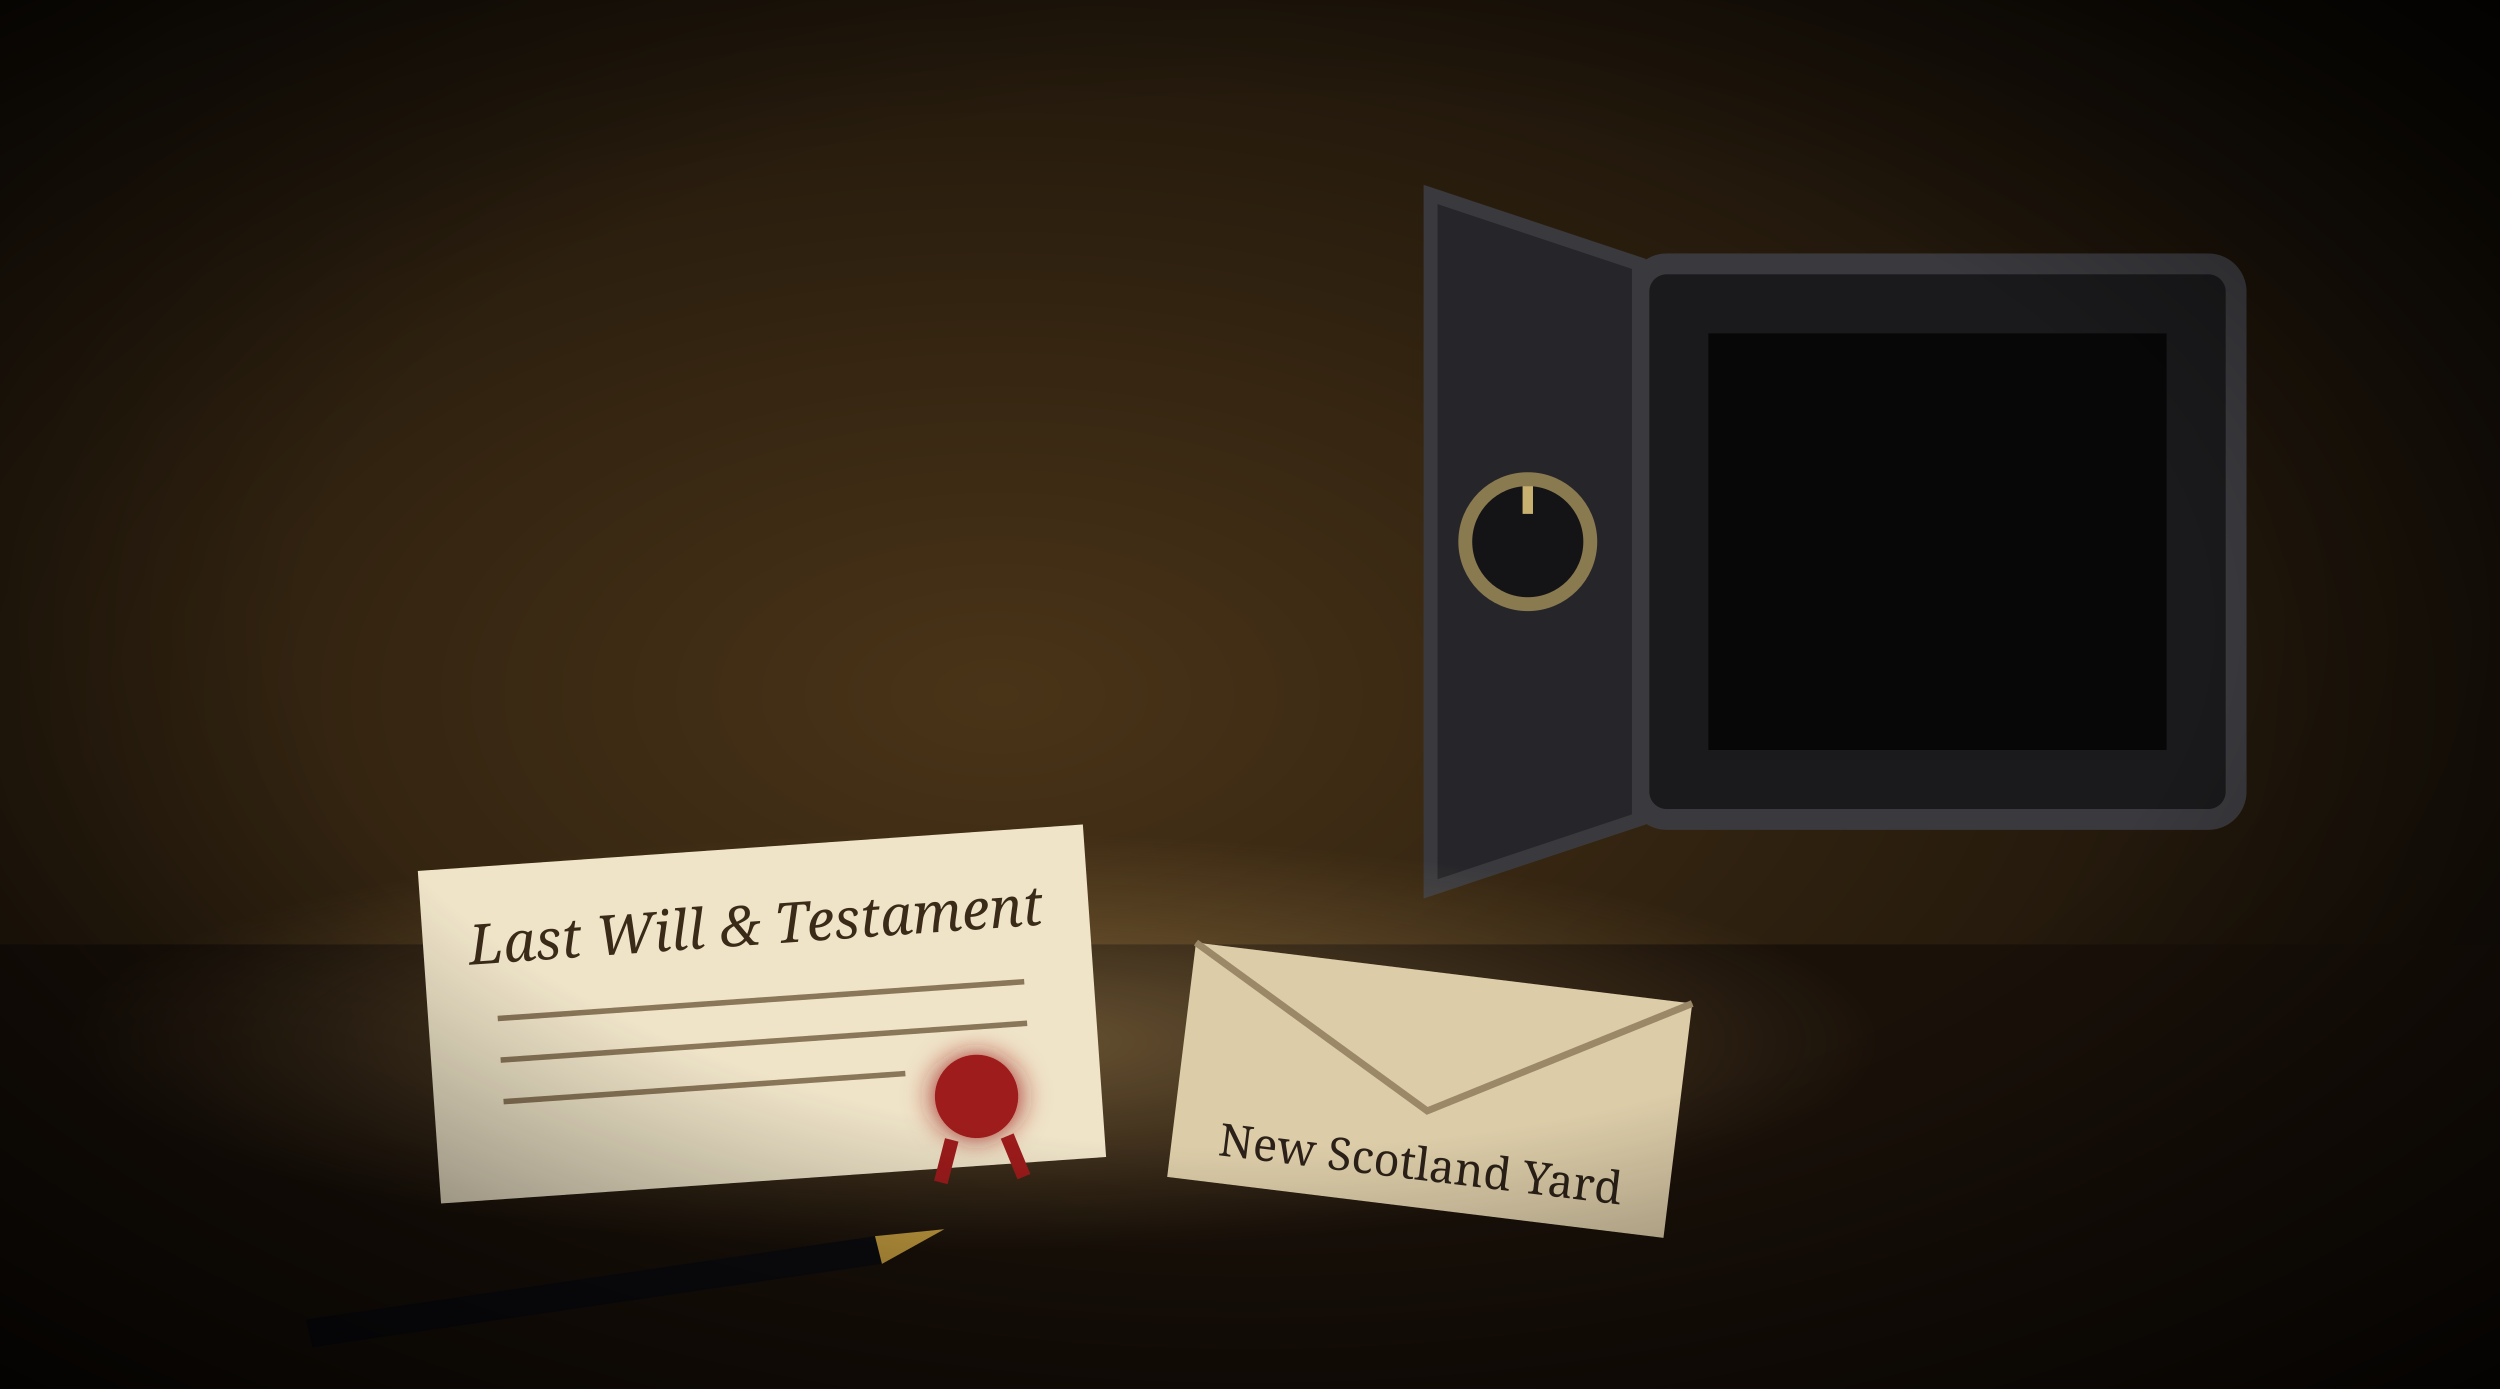
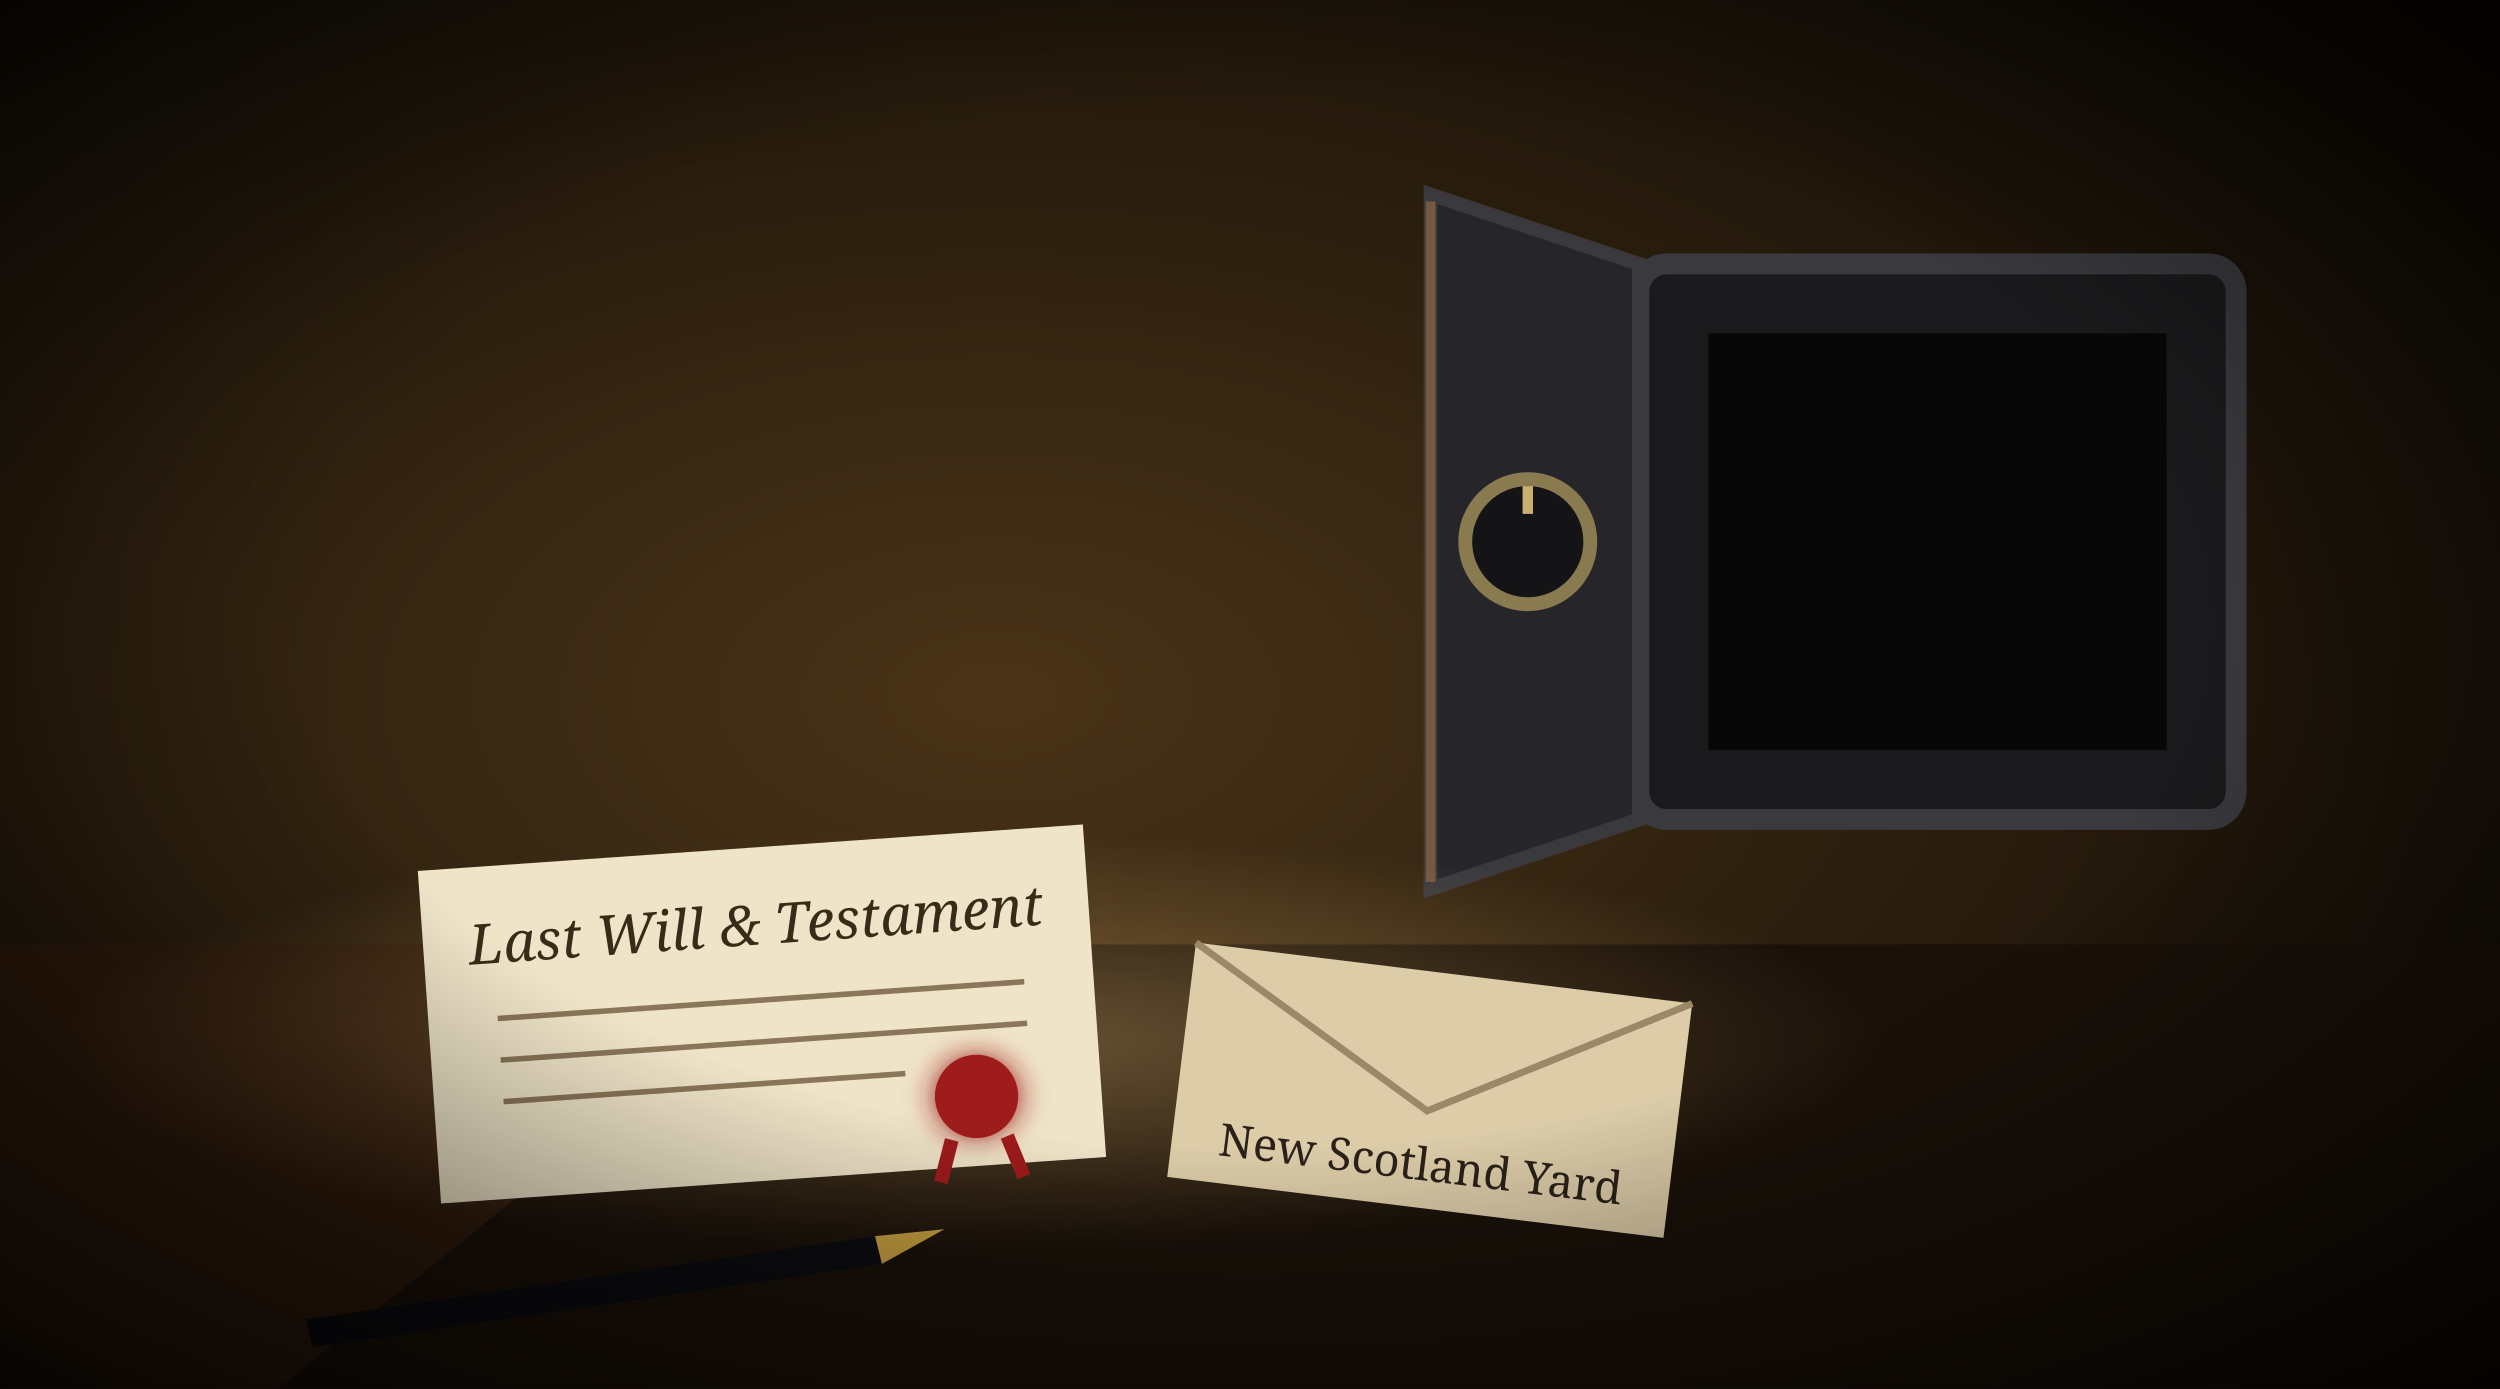
<svg xmlns="http://www.w3.org/2000/svg" viewBox="0 0 360 200" width="360" height="200">
  <defs>
    <radialGradient id="bg" cx="40%" cy="50%" r="80%">
      <stop offset="0" stop-color="#4a3418" />
      <stop offset="1" stop-color="#070503" />
    </radialGradient>
    <radialGradient id="vig" cx="50%" cy="45%" r="75%">
      <stop offset=".5" stop-color="#000" stop-opacity="0" />
      <stop offset="1" stop-color="#000" stop-opacity=".85" />
    </radialGradient>
    <radialGradient id="pool" cx="50%" cy="50%" r="50%">
      <stop offset="0" stop-color="#ffcf80" stop-opacity=".35" />
      <stop offset="1" stop-color="#ffcf80" stop-opacity="0" />
    </radialGradient>
    <filter id="glow" x="-60%" y="-60%" width="220%" height="220%">
      <feGaussianBlur stdDeviation="2" result="b" />
      <feMerge>
        <feMergeNode in="b" />
        <feMergeNode in="SourceGraphic" />
      </feMerge>
    </filter>
  </defs>
  <rect width="360" height="200" fill="url(#bg)" />
  <rect x="236" y="38" width="86" height="80" rx="4" fill="#1a1a1c" stroke="#3a3a3e" stroke-width="3" />
  <rect x="246" y="48" width="66" height="60" fill="#070708" />
  <path d="M236 38 L206 28 L206 128 L236 118Z" fill="#26262a" stroke="#3a3a3e" stroke-width="2" />
  <circle cx="220" cy="78" r="9" fill="#141416" stroke="#8a7a50" stroke-width="2" />
  <path d="M220 70 L220 74" stroke="#c8b070" stroke-width="1.5" />
+   <circle class="lf-glint" style="--d:2.6s" cx="214.5" cy="73" r="1.3" fill="#fff0c0" opacity="0" />
+   <path class="lf-firelit" d="M206 29 V127" stroke="#ff9a4a" stroke-opacity=".3" stroke-width="1.4" />
  <rect x="0" y="136" width="360" height="64" fill="#1a1109" />
  <ellipse cx="140" cy="150" rx="130" ry="30" fill="url(#pool)" />
  <g data-fx="glow" data-at="140 150" data-r="130" data-ry="36" data-tone="lamp" />
+   <g data-fx="glow" data-at="0 150" data-r="120" data-ry="90" data-tone="fire" />
+   <path class="lf-firelit" d="M0 136 H120 L40 200 H0Z" fill="#ff8a3a" fill-opacity=".1" />
  <g data-fx="motes" data-at="150 104" data-r="48" />
  <g transform="rotate(-4 110 150)">
    <rect x="62" y="122" width="96" height="48" fill="#efe4c8" />
    <text x="110" y="136" text-anchor="middle" font-family="Georgia, serif" font-size="8" font-style="italic" fill="#3a2a18">Last Will &amp; Testament</text>
    <g stroke="#8a7658" stroke-width=".8">
      <path d="M72 144 L148 144 M72 150 L148 150 M72 156 L130 156" />
    </g>
    <circle cx="140" cy="160" r="6" fill="#9e1b1b" filter="url(#glow)" />
    <ellipse class="lf-glint" style="--d:1.2s" cx="138" cy="157.8" rx="2" ry="1.2" fill="#ffd8c8" opacity="0" />
    <path d="M136 166 L134 172 M144 166 L146 172" stroke="#9e1b1b" stroke-width="2" />
  </g>
  <g transform="rotate(7 206 156)">
    <rect x="170" y="140" width="72" height="34" fill="#dccca8" />
    <path d="M170 140 L206 160 L242 140" fill="none" stroke="#9a8866" stroke-width="1" />
    <text x="206" y="170" text-anchor="middle" font-family="Georgia, serif" font-size="6.5" fill="#2b2118">New Scotland Yard</text>
  </g>
  <path d="M44 190 L126 178 L127 182 L45 194Z" fill="#0c0c10" />
  <path d="M126 178 L136 177 L127 182Z" fill="#c8a040" />
  <circle class="lf-glint" style="--d:3.6s" cx="132" cy="178.6" r="1.1" fill="#fff4c8" opacity="0" />
  <rect width="360" height="200" fill="url(#vig)" />
</svg>
